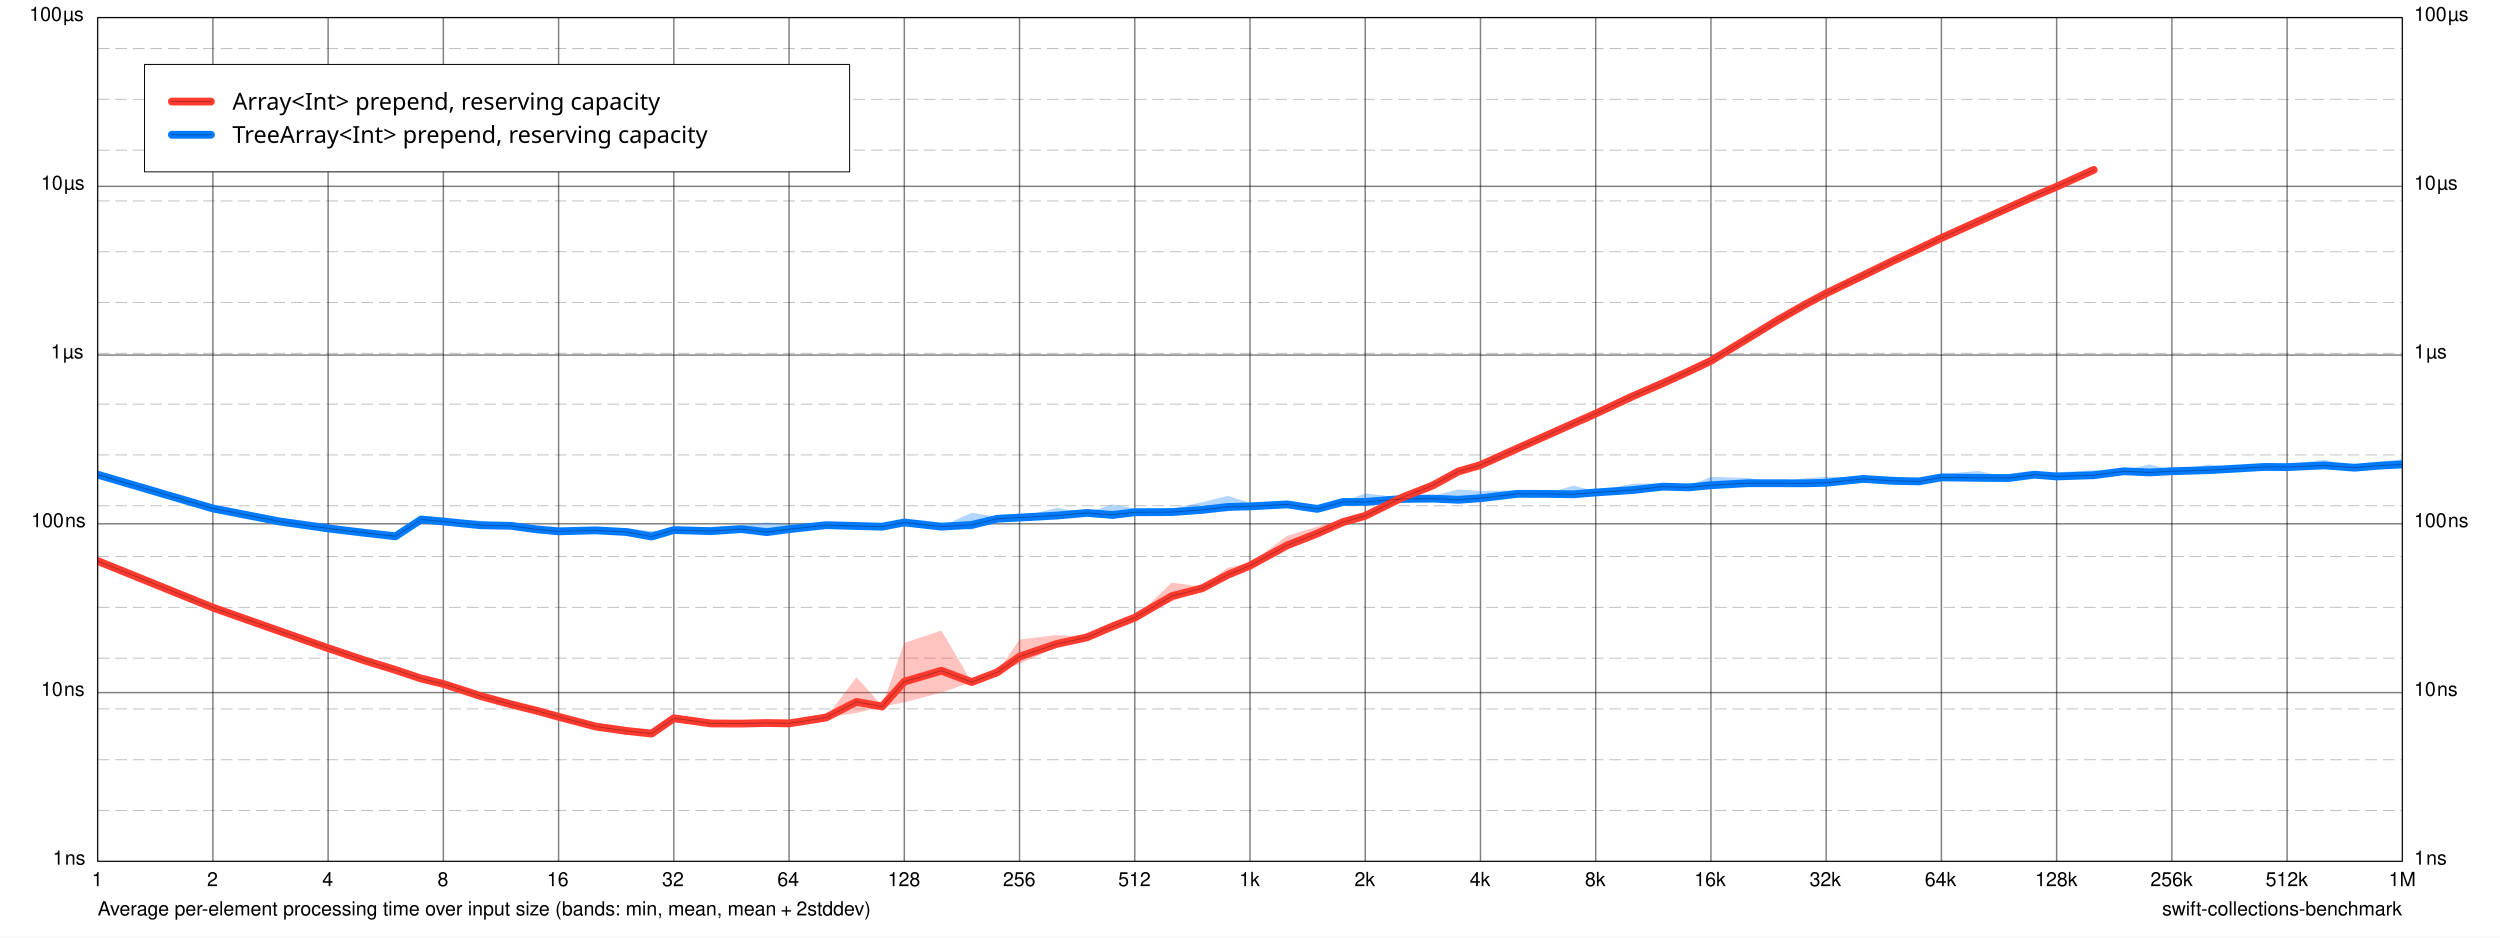
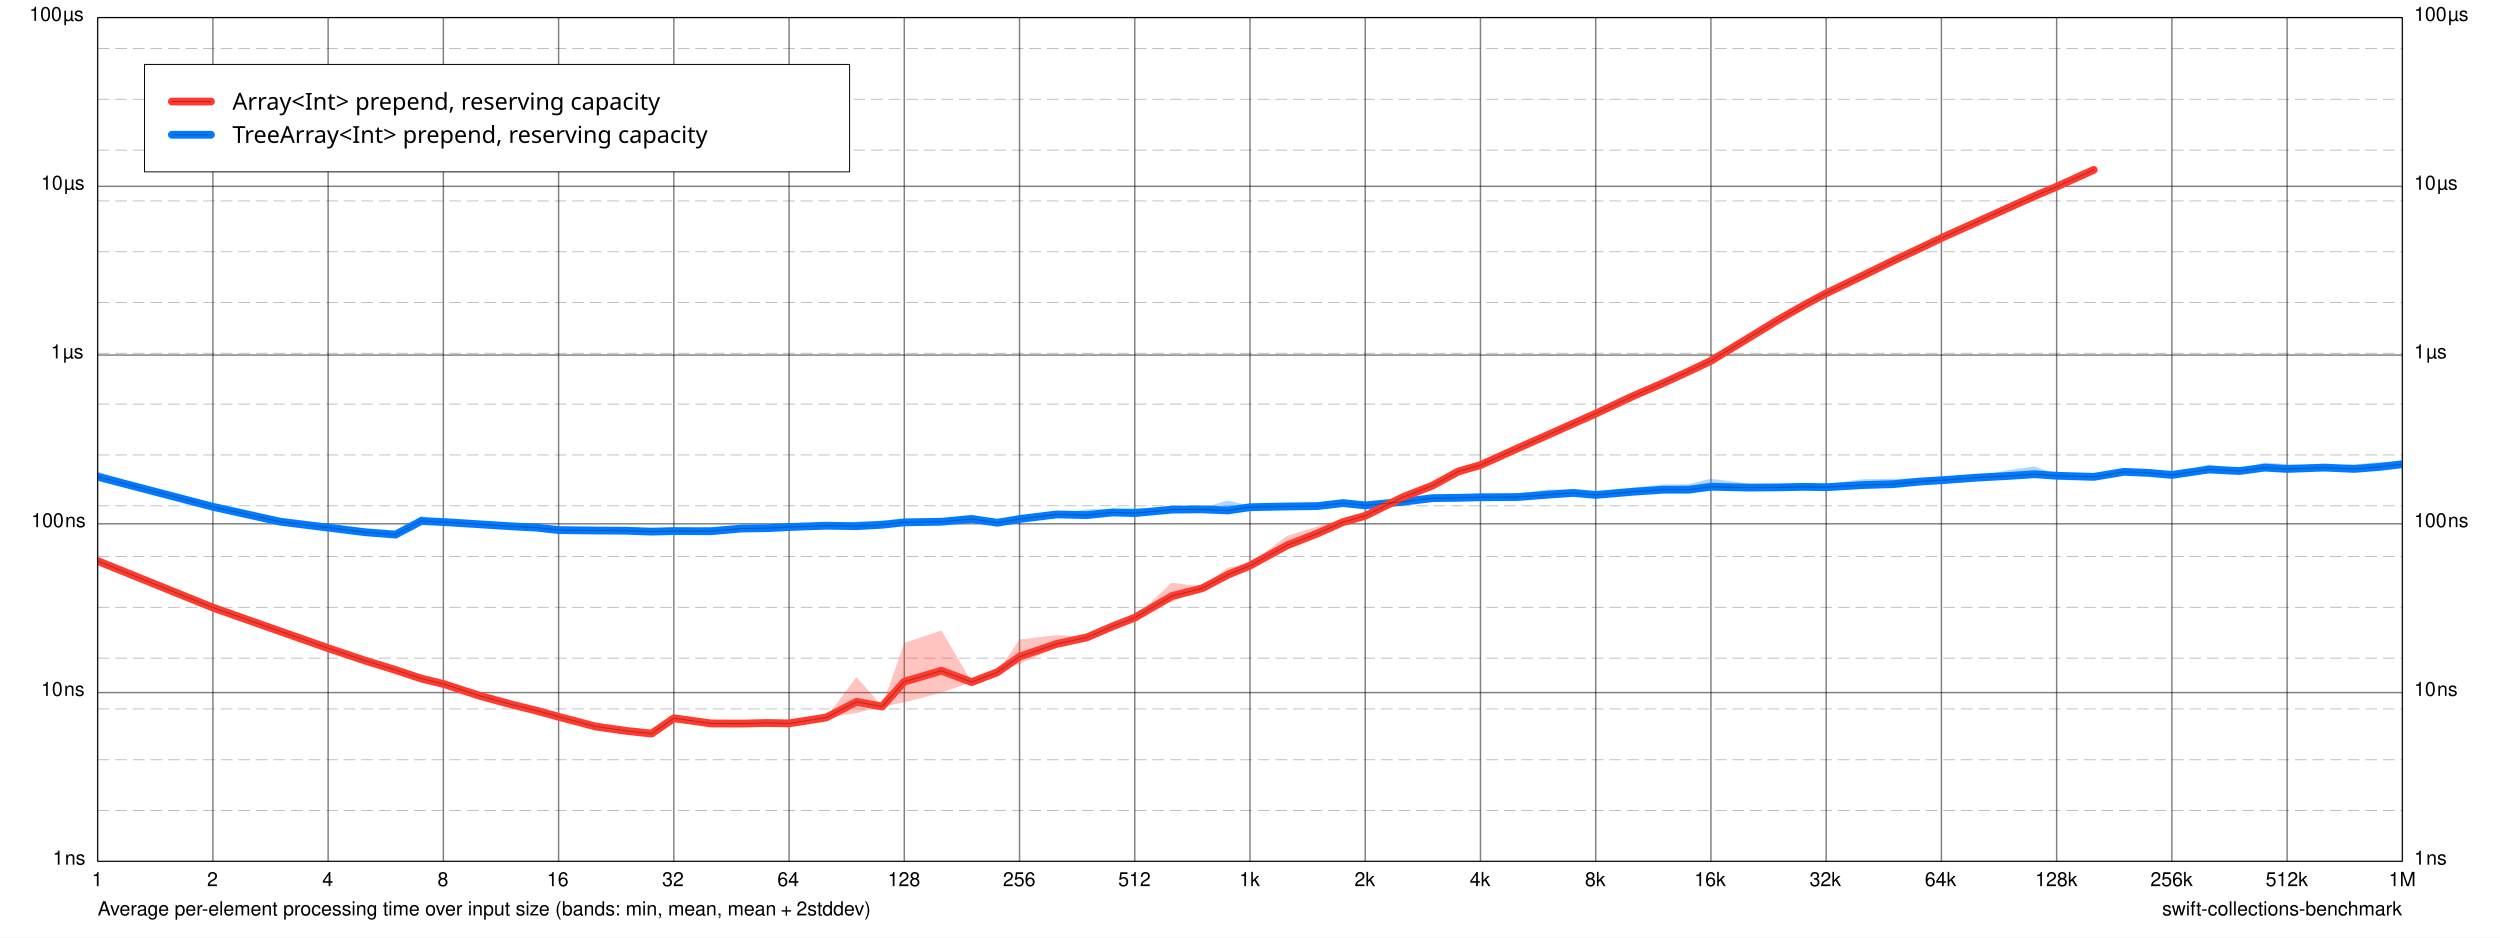
<svg xmlns="http://www.w3.org/2000/svg" xmlns:xlink="http://www.w3.org/1999/xlink" width="1280.0px" height="480.0px" viewBox="0.0 0.0 1280.0 480.0" version="1.1">
  <path d="M 0 0 L 0 480 L 1280 480 L 1280 0 z" fill="#FFFFFF" fill-opacity="1.0" stroke="none" />
  <text x="50" y="468.7" font-family="Helvetica" font-size="10" font-weight="normal" font-style="normal" fill="#000000" fill-opacity="1">Average per-element processing time over input size (bands: min, mean, mean + 2stddev)</text>
  <a xlink:href="https://github.com/apple/swift-collections-benchmark">
    <text x="1107" y="468.7" font-family="Helvetica" font-size="10" font-weight="normal" font-style="normal" fill="#000000" fill-opacity="1">swift-collections-benchmark</text>
  </a>
  <path d="M 50 9 L 50 441" fill="none" stroke-width="0.75" stroke="#000000" stroke-opacity="0.498" stroke-linecap="butt" stroke-linejoin="round" />
  <text x="47" y="453.7" font-family="Helvetica" font-size="10" font-weight="normal" font-style="normal" fill="#000000" fill-opacity="1">1</text>
  <path d="M 109 9 L 109 441" fill="none" stroke-width="0.75" stroke="#000000" stroke-opacity="0.498" stroke-linecap="butt" stroke-linejoin="round" />
  <text x="106" y="453.7" font-family="Helvetica" font-size="10" font-weight="normal" font-style="normal" fill="#000000" fill-opacity="1">2</text>
  <path d="M 168 9 L 168 441" fill="none" stroke-width="0.75" stroke="#000000" stroke-opacity="0.498" stroke-linecap="butt" stroke-linejoin="round" />
  <text x="165" y="453.7" font-family="Helvetica" font-size="10" font-weight="normal" font-style="normal" fill="#000000" fill-opacity="1">4</text>
  <path d="M 227 9 L 227 441" fill="none" stroke-width="0.75" stroke="#000000" stroke-opacity="0.498" stroke-linecap="butt" stroke-linejoin="round" />
  <text x="224" y="453.7" font-family="Helvetica" font-size="10" font-weight="normal" font-style="normal" fill="#000000" fill-opacity="1">8</text>
  <path d="M 286 9 L 286 441" fill="none" stroke-width="0.75" stroke="#000000" stroke-opacity="0.498" stroke-linecap="butt" stroke-linejoin="round" />
  <text x="280" y="453.7" font-family="Helvetica" font-size="10" font-weight="normal" font-style="normal" fill="#000000" fill-opacity="1">16</text>
  <path d="M 345 9 L 345 441" fill="none" stroke-width="0.75" stroke="#000000" stroke-opacity="0.498" stroke-linecap="butt" stroke-linejoin="round" />
  <text x="339" y="453.7" font-family="Helvetica" font-size="10" font-weight="normal" font-style="normal" fill="#000000" fill-opacity="1">32</text>
  <path d="M 404 9 L 404 441" fill="none" stroke-width="0.75" stroke="#000000" stroke-opacity="0.498" stroke-linecap="butt" stroke-linejoin="round" />
  <text x="398" y="453.7" font-family="Helvetica" font-size="10" font-weight="normal" font-style="normal" fill="#000000" fill-opacity="1">64</text>
  <path d="M 463 9 L 463 441" fill="none" stroke-width="0.75" stroke="#000000" stroke-opacity="0.498" stroke-linecap="butt" stroke-linejoin="round" />
  <text x="454.5" y="453.7" font-family="Helvetica" font-size="10" font-weight="normal" font-style="normal" fill="#000000" fill-opacity="1">128</text>
  <path d="M 522 9 L 522 441" fill="none" stroke-width="0.75" stroke="#000000" stroke-opacity="0.498" stroke-linecap="butt" stroke-linejoin="round" />
  <text x="513.5" y="453.7" font-family="Helvetica" font-size="10" font-weight="normal" font-style="normal" fill="#000000" fill-opacity="1">256</text>
  <path d="M 581 9 L 581 441" fill="none" stroke-width="0.75" stroke="#000000" stroke-opacity="0.498" stroke-linecap="butt" stroke-linejoin="round" />
  <text x="572.5" y="453.7" font-family="Helvetica" font-size="10" font-weight="normal" font-style="normal" fill="#000000" fill-opacity="1">512</text>
  <path d="M 640 9 L 640 441" fill="none" stroke-width="0.75" stroke="#000000" stroke-opacity="0.498" stroke-linecap="butt" stroke-linejoin="round" />
  <text x="634.5" y="453.7" font-family="Helvetica" font-size="10" font-weight="normal" font-style="normal" fill="#000000" fill-opacity="1">1k</text>
  <path d="M 699 9 L 699 441" fill="none" stroke-width="0.75" stroke="#000000" stroke-opacity="0.498" stroke-linecap="butt" stroke-linejoin="round" />
  <text x="693.5" y="453.7" font-family="Helvetica" font-size="10" font-weight="normal" font-style="normal" fill="#000000" fill-opacity="1">2k</text>
  <path d="M 758 9 L 758 441" fill="none" stroke-width="0.75" stroke="#000000" stroke-opacity="0.498" stroke-linecap="butt" stroke-linejoin="round" />
  <text x="752.5" y="453.7" font-family="Helvetica" font-size="10" font-weight="normal" font-style="normal" fill="#000000" fill-opacity="1">4k</text>
  <path d="M 817 9 L 817 441" fill="none" stroke-width="0.75" stroke="#000000" stroke-opacity="0.498" stroke-linecap="butt" stroke-linejoin="round" />
  <text x="811.5" y="453.7" font-family="Helvetica" font-size="10" font-weight="normal" font-style="normal" fill="#000000" fill-opacity="1">8k</text>
  <path d="M 876 9 L 876 441" fill="none" stroke-width="0.75" stroke="#000000" stroke-opacity="0.498" stroke-linecap="butt" stroke-linejoin="round" />
  <text x="867.5" y="453.7" font-family="Helvetica" font-size="10" font-weight="normal" font-style="normal" fill="#000000" fill-opacity="1">16k</text>
  <path d="M 935 9 L 935 441" fill="none" stroke-width="0.75" stroke="#000000" stroke-opacity="0.498" stroke-linecap="butt" stroke-linejoin="round" />
  <text x="926.5" y="453.7" font-family="Helvetica" font-size="10" font-weight="normal" font-style="normal" fill="#000000" fill-opacity="1">32k</text>
  <path d="M 994 9 L 994 441" fill="none" stroke-width="0.75" stroke="#000000" stroke-opacity="0.498" stroke-linecap="butt" stroke-linejoin="round" />
  <text x="985.5" y="453.7" font-family="Helvetica" font-size="10" font-weight="normal" font-style="normal" fill="#000000" fill-opacity="1">64k</text>
  <path d="M 1053 9 L 1053 441" fill="none" stroke-width="0.75" stroke="#000000" stroke-opacity="0.498" stroke-linecap="butt" stroke-linejoin="round" />
  <text x="1042" y="453.7" font-family="Helvetica" font-size="10" font-weight="normal" font-style="normal" fill="#000000" fill-opacity="1">128k</text>
  <path d="M 1112 9 L 1112 441" fill="none" stroke-width="0.75" stroke="#000000" stroke-opacity="0.498" stroke-linecap="butt" stroke-linejoin="round" />
  <text x="1101" y="453.7" font-family="Helvetica" font-size="10" font-weight="normal" font-style="normal" fill="#000000" fill-opacity="1">256k</text>
  <path d="M 1171 9 L 1171 441" fill="none" stroke-width="0.75" stroke="#000000" stroke-opacity="0.498" stroke-linecap="butt" stroke-linejoin="round" />
  <text x="1160" y="453.7" font-family="Helvetica" font-size="10" font-weight="normal" font-style="normal" fill="#000000" fill-opacity="1">512k</text>
  <path d="M 1230 9 L 1230 441" fill="none" stroke-width="0.75" stroke="#000000" stroke-opacity="0.498" stroke-linecap="butt" stroke-linejoin="round" />
  <text x="1223" y="453.7" font-family="Helvetica" font-size="10" font-weight="normal" font-style="normal" fill="#000000" fill-opacity="1">1M</text>
  <path d="M 50 441 L 1230 441" fill="none" stroke-width="0.75" stroke="#000000" stroke-opacity="0.498" stroke-linecap="butt" stroke-linejoin="round" />
  <text x="27" y="442.7" font-family="Helvetica" font-size="10" font-weight="normal" font-style="normal" fill="#000000" fill-opacity="1">1 ns</text>
  <text x="1236" y="442.7" font-family="Helvetica" font-size="10" font-weight="normal" font-style="normal" fill="#000000" fill-opacity="1">1 ns</text>
  <path d="M 50 354.6 L 1230 354.6" fill="none" stroke-width="0.75" stroke="#000000" stroke-opacity="0.498" stroke-linecap="butt" stroke-linejoin="round" />
  <text x="21" y="356.3" font-family="Helvetica" font-size="10" font-weight="normal" font-style="normal" fill="#000000" fill-opacity="1">10 ns</text>
  <text x="1236" y="356.3" font-family="Helvetica" font-size="10" font-weight="normal" font-style="normal" fill="#000000" fill-opacity="1">10 ns</text>
  <path d="M 50 268.2 L 1230 268.2" fill="none" stroke-width="0.75" stroke="#000000" stroke-opacity="0.498" stroke-linecap="butt" stroke-linejoin="round" />
  <text x="16" y="269.9" font-family="Helvetica" font-size="10" font-weight="normal" font-style="normal" fill="#000000" fill-opacity="1">100 ns</text>
  <text x="1236" y="269.9" font-family="Helvetica" font-size="10" font-weight="normal" font-style="normal" fill="#000000" fill-opacity="1">100 ns</text>
  <path d="M 50 181.8 L 1230 181.8" fill="none" stroke-width="0.75" stroke="#000000" stroke-opacity="0.498" stroke-linecap="butt" stroke-linejoin="round" />
  <text x="26" y="183.5" font-family="Helvetica" font-size="10" font-weight="normal" font-style="normal" fill="#000000" fill-opacity="1">1 µs</text>
  <text x="1236" y="183.5" font-family="Helvetica" font-size="10" font-weight="normal" font-style="normal" fill="#000000" fill-opacity="1">1 µs</text>
  <path d="M 50 95.4 L 1230 95.4" fill="none" stroke-width="0.75" stroke="#000000" stroke-opacity="0.498" stroke-linecap="butt" stroke-linejoin="round" />
  <text x="21" y="97.1" font-family="Helvetica" font-size="10" font-weight="normal" font-style="normal" fill="#000000" fill-opacity="1">10 µs</text>
  <text x="1236" y="97.1" font-family="Helvetica" font-size="10" font-weight="normal" font-style="normal" fill="#000000" fill-opacity="1">10 µs</text>
  <path d="M 50 9 L 1230 9" fill="none" stroke-width="0.75" stroke="#000000" stroke-opacity="0.498" stroke-linecap="butt" stroke-linejoin="round" />
  <text x="15" y="10.7" font-family="Helvetica" font-size="10" font-weight="normal" font-style="normal" fill="#000000" fill-opacity="1">100 µs</text>
  <text x="1236" y="10.7" font-family="Helvetica" font-size="10" font-weight="normal" font-style="normal" fill="#000000" fill-opacity="1">100 µs</text>
  <path d="M 50 414.99 L 1230 414.99" fill="none" stroke-width="0.5" stroke="#000000" stroke-opacity="0.259" stroke-linecap="butt" stroke-linejoin="round" stroke-dasharray="6 3" stroke-dashoffset="0" />
  <path d="M 50 388.98 L 1230 388.98" fill="none" stroke-width="0.5" stroke="#000000" stroke-opacity="0.259" stroke-linecap="butt" stroke-linejoin="round" stroke-dasharray="6 3" stroke-dashoffset="0" />
  <path d="M 50 362.97 L 1230 362.97" fill="none" stroke-width="0.5" stroke="#000000" stroke-opacity="0.259" stroke-linecap="butt" stroke-linejoin="round" stroke-dasharray="6 3" stroke-dashoffset="0" />
  <path d="M 50 336.96 L 1230 336.96" fill="none" stroke-width="0.5" stroke="#000000" stroke-opacity="0.259" stroke-linecap="butt" stroke-linejoin="round" stroke-dasharray="6 3" stroke-dashoffset="0" />
  <path d="M 50 310.96 L 1230 310.96" fill="none" stroke-width="0.5" stroke="#000000" stroke-opacity="0.259" stroke-linecap="butt" stroke-linejoin="round" stroke-dasharray="6 3" stroke-dashoffset="0" />
  <path d="M 50 284.95 L 1230 284.95" fill="none" stroke-width="0.5" stroke="#000000" stroke-opacity="0.259" stroke-linecap="butt" stroke-linejoin="round" stroke-dasharray="6 3" stroke-dashoffset="0" />
  <path d="M 50 258.94 L 1230 258.94" fill="none" stroke-width="0.5" stroke="#000000" stroke-opacity="0.259" stroke-linecap="butt" stroke-linejoin="round" stroke-dasharray="6 3" stroke-dashoffset="0" />
  <path d="M 50 232.93 L 1230 232.93" fill="none" stroke-width="0.5" stroke="#000000" stroke-opacity="0.259" stroke-linecap="butt" stroke-linejoin="round" stroke-dasharray="6 3" stroke-dashoffset="0" />
  <path d="M 50 206.92 L 1230 206.92" fill="none" stroke-width="0.5" stroke="#000000" stroke-opacity="0.259" stroke-linecap="butt" stroke-linejoin="round" stroke-dasharray="6 3" stroke-dashoffset="0" />
  <path d="M 50 180.91 L 1230 180.91" fill="none" stroke-width="0.5" stroke="#000000" stroke-opacity="0.259" stroke-linecap="butt" stroke-linejoin="round" stroke-dasharray="6 3" stroke-dashoffset="0" />
  <path d="M 50 154.9 L 1230 154.9" fill="none" stroke-width="0.5" stroke="#000000" stroke-opacity="0.259" stroke-linecap="butt" stroke-linejoin="round" stroke-dasharray="6 3" stroke-dashoffset="0" />
  <path d="M 50 128.89 L 1230 128.89" fill="none" stroke-width="0.5" stroke="#000000" stroke-opacity="0.259" stroke-linecap="butt" stroke-linejoin="round" stroke-dasharray="6 3" stroke-dashoffset="0" />
  <path d="M 50 102.88 L 1230 102.88" fill="none" stroke-width="0.5" stroke="#000000" stroke-opacity="0.259" stroke-linecap="butt" stroke-linejoin="round" stroke-dasharray="6 3" stroke-dashoffset="0" />
  <path d="M 50 76.874 L 1230 76.874" fill="none" stroke-width="0.5" stroke="#000000" stroke-opacity="0.259" stroke-linecap="butt" stroke-linejoin="round" stroke-dasharray="6 3" stroke-dashoffset="0" />
  <path d="M 50 50.865 L 1230 50.865" fill="none" stroke-width="0.5" stroke="#000000" stroke-opacity="0.259" stroke-linecap="butt" stroke-linejoin="round" stroke-dasharray="6 3" stroke-dashoffset="0" />
  <path d="M 50 24.856 L 1230 24.856" fill="none" stroke-width="0.5" stroke="#000000" stroke-opacity="0.259" stroke-linecap="butt" stroke-linejoin="round" stroke-dasharray="6 3" stroke-dashoffset="0" />
  <path d="M 74 33 L 74 88 L 435 88 L 435 33 z" fill="#FFFFFF" fill-opacity="1.0" stroke="none" />
  <clipPath id="clip-0">
    <path d="M 50 9 L 50 441 L 1230 441 L 1230 9 z" />
  </clipPath>
  <g clip-path="url(#clip-0)">
-     <path d="M 50 242.46L 109 258.92L 143.51 264.98L 168 268.33L 186.99 271.6L 202.51 274.11L 215.63 265.42L 227 266.55L 245.99 266.53L 261.51 269.14L 274.63 270.46L 286 270.12L 304.99 271.35L 320.51 270.3L 333.63 271.99L 345 271.03L 363.99 269.76L 379.51 268.79L 392.63 267.44L 404 268.26L 422.99 268.12L 438.51 267.62L 451.63 268.25L 463 267.35L 481.99 269.5L 497.51 262.53L 510.63 264.64L 522 264.93L 540.99 260.02L 556.51 262.51L 569.63 258.23L 581 260.3L 599.99 260.35L 615.51 257.16L 628.63 253.87L 640 257.44L 658.99 256.94L 674.51 259.85L 687.63 256.76L 699 252.6L 717.99 254.81L 733.51 253.9L 746.63 250.61L 758 251.36L 776.99 251.12L 792.51 252.44L 805.63 248.65L 817 251.51L 835.99 247.64L 851.51 247.55L 864.63 248.98L 876 244.12L 894.99 244.72L 910.51 246.95L 923.63 244.87L 935 244.12L 953.99 244.5L 969.51 244.03L 982.63 245.29L 994 242.66L 1013 241.13L 1028.5 244.53L 1041.6 242.62L 1053 241.83L 1072 240.78L 1087.5 240.89L 1100.6 237.72L 1112 240.86L 1131 237.84L 1146.5 239.79L 1159.6 238.06L 1171 237.61L 1190 235.48L 1205.5 238.75L 1218.6 236.53L 1230 235.04L 1230 238.81L 1218.6 239.06L 1205.5 239.73L 1190 239.34L 1171 239.73L 1159.6 239.43L 1146.5 239.85L 1131 241.8L 1112 241.41L 1100.6 243.48L 1087.5 241.43L 1072 244.24L 1053 244.71L 1041.6 243.17L 1028.5 244.83L 1013 245.99L 994 245.07L 982.63 246.89L 969.51 247.02L 953.99 245.45L 935 248.31L 923.63 248.42L 910.51 247.58L 894.99 248.4L 876 250.1L 864.63 249.75L 851.51 249.75L 835.99 252.13L 817 252.36L 805.63 254.8L 792.51 253.02L 776.99 253.48L 758 256.5L 746.63 257.94L 733.51 255.81L 717.99 255.64L 699 258.7L 687.63 257.08L 674.51 260.82L 658.99 258.72L 640 259.95L 628.63 261.79L 615.51 262.56L 599.99 262.86L 581 263.01L 569.63 265.77L 556.51 262.66L 540.99 265.47L 522 265.03L 510.63 265.95L 497.51 271.24L 481.99 269.7L 463 267.54L 451.63 270.18L 438.51 269.93L 422.99 269.14L 404 271.95L 392.63 274.38L 379.51 271.68L 363.99 272.76L 345 271.51L 333.63 275.71L 320.51 273.14L 304.99 271.6L 286 272.76L 274.63 271.21L 261.51 269.25L 245.99 269.81L 227 267.16L 215.63 266.18L 202.51 274.76L 186.99 273.29L 168 271.38L 143.51 267.84L 109 260.84L 50 243.22" fill="#007AFF" fill-opacity="0.302" stroke="none" />
+     <path d="M 50 241.49L 109 259.4L 143.51 265.17L 168 270.09L 186.99 272.09L 202.51 273.58L 215.63 264.04L 227 267.15L 245.99 268.42L 261.51 269.31L 274.63 269.48L 286 270.96L 304.99 271.6L 320.51 271.65L 333.63 271.65L 345 271.85L 363.99 269.89L 379.51 270.57L 392.63 270.28L 404 269.58L 422.99 269.06L 438.51 267.01L 451.63 266.57L 463 267.36L 481.99 266.06L 497.51 265.62L 510.63 265.66L 522 264.47L 540.99 263.15L 556.51 260.77L 569.63 260.5L 581 260.15L 599.99 260.2L 615.51 260.11L 628.63 256.21L 640 259.08L 658.99 258.11L 674.51 258.09L 687.63 257.31L 699 257.54L 717.99 254.8L 733.51 254.33L 746.63 253.8L 758 254.4L 776.99 252.92L 792.51 250.61L 805.63 250.62L 817 251.77L 835.99 249.7L 851.51 248.02L 864.63 247.93L 876 245.09L 894.99 247.57L 910.51 249.09L 923.63 247.56L 935 247.85L 953.99 245.34L 969.51 245.12L 982.63 244.98L 994 245.18L 1013 243.82L 1028.5 240.62L 1041.6 238.81L 1053 242.9L 1072 243.17L 1087.5 241.16L 1100.6 240.57L 1112 242.77L 1131 237.82L 1146.5 240.22L 1159.6 236.79L 1171 237.72L 1190 238.43L 1205.5 237.74L 1218.6 236.63L 1230 236.83L 1230 237.97L 1218.6 239.92L 1205.5 240.96L 1190 239.75L 1171 240.98L 1159.6 240.4L 1146.5 241.51L 1131 241.33L 1112 243.3L 1100.6 242.72L 1087.5 241.73L 1072 244.5L 1053 243.82L 1041.6 244.32L 1028.5 244.81L 1013 244.75L 994 246.15L 982.63 247.16L 969.51 248.9L 953.99 249.47L 935 250.03L 923.63 249.89L 910.51 249.69L 894.99 250.41L 876 250.78L 864.63 251.75L 851.51 251.74L 835.99 252.56L 817 254L 805.63 253.02L 792.51 254.25L 776.99 255.07L 758 254.67L 746.63 255.28L 733.51 255.29L 717.99 257.73L 699 259.2L 687.63 257.69L 674.51 259.47L 658.99 259.76L 640 259.91L 628.63 263.35L 615.51 261.04L 599.99 261.18L 581 263.66L 569.63 263.06L 556.51 264.84L 540.99 263.48L 522 266.2L 510.63 268.38L 497.51 265.71L 481.99 267.52L 463 267.49L 451.63 269.45L 438.51 270.28L 422.99 269.2L 404 269.93L 392.63 270.48L 379.51 270.64L 363.99 272.76L 345 271.92L 333.63 272.4L 320.51 271.74L 304.99 271.64L 286 271.55L 274.63 270.37L 261.51 269.51L 245.99 268.48L 227 267.33L 215.63 267.77L 202.51 273.75L 186.99 272.67L 168 270.17L 143.51 267.84L 109 259.52L 50 245.03" fill="#007AFF" fill-opacity="0.302" stroke="none" />
    <path d="M 50 286.88L 109 311.1L 143.51 323.26L 168 331.86L 186.99 336.85L 202.51 341.44L 215.63 347.15L 227 350.18L 245.99 356.36L 261.51 360.38L 274.63 363.66L 286 366.99L 304.99 371.99L 320.51 374.06L 333.63 375.6L 345 367.75L 363.99 368.44L 379.51 369.44L 392.63 369.99L 404 369.95L 422.99 367.22L 438.51 346.73L 451.63 361.38L 463 329.22L 481.99 322.82L 497.51 349.18L 510.63 344.15L 522 327.43L 540.99 325.16L 556.51 326.15L 569.63 320.22L 581 316.18L 599.99 298.29L 615.51 300.49L 628.63 290.63L 640 288.47L 658.99 274.33L 674.51 269.62L 687.63 265.62L 699 262.87L 717.99 254.65L 733.51 247.84L 746.63 240.15L 758 238.02L 776.99 229.54L 792.51 222.61L 805.63 216.78L 817 211.73L 835.99 201.67L 851.51 195.51L 864.63 189.49L 876 183L 894.99 172.82L 910.51 163.64L 923.63 156.01L 935 149.97L 953.99 140.82L 969.51 133.4L 982.63 126.77L 994 121.1L 1013 112.88L 1028.5 105.92L 1041.6 99.698L 1053 95.359L 1072 86.23L 1072 87.243L 1053 95.653L 1041.6 100.69L 1028.5 106.44L 1013 113.45L 994 122.12L 982.63 127.48L 969.51 133.42L 953.99 141.05L 935 150.26L 923.63 156.33L 910.51 163.74L 894.99 173.32L 876 185.38L 864.63 190.38L 851.51 196.38L 835.99 203.28L 817 211.75L 805.63 216.81L 792.51 222.7L 776.99 229.56L 758 238.16L 746.63 241.85L 733.51 248.86L 717.99 254.69L 699 264.55L 687.63 267.9L 674.51 274.44L 658.99 281.11L 640 290.01L 628.63 295.68L 615.51 301.45L 599.99 307.99L 581 316.26L 569.63 320.89L 556.51 326.4L 540.99 331.43L 522 339.87L 510.63 344.22L 497.51 349.24L 481.99 354.61L 463 359.58L 451.63 361.86L 438.51 365.07L 422.99 367.43L 404 370.52L 392.63 370.24L 379.51 370.85L 363.99 371.13L 345 367.75L 333.63 375.6L 320.51 374.27L 304.99 371.99L 286 366.99L 274.63 363.93L 261.51 360.67L 245.99 356.36L 227 350.18L 215.63 347.5L 202.51 343.61L 186.99 338.77L 168 331.86L 143.51 323.26L 109 311.1L 50 287.37" fill="#FF3B30" fill-opacity="0.302" stroke="none" />
-     <path d="M 50 243.02L 109 260.33L 143.51 267.07L 168 270.56L 186.99 272.84L 202.51 274.59L 215.63 265.98L 227 267L 245.99 268.92L 261.51 269.22L 274.63 271.01L 286 272.05L 304.99 271.54L 320.51 272.38L 333.63 274.7L 345 271.39L 363.99 271.95L 379.51 270.9L 392.63 272.44L 404 270.95L 422.99 268.87L 438.51 269.31L 451.63 269.67L 463 267.49L 481.99 269.65L 497.51 268.76L 510.63 265.6L 522 265L 540.99 263.97L 556.51 262.62L 569.63 263.65L 581 262.28L 599.99 262.19L 615.51 261.08L 628.63 259.55L 640 259.28L 658.99 258.25L 674.51 260.56L 687.63 257L 699 257.01L 717.99 255.43L 733.51 255.3L 746.63 255.88L 758 255.09L 776.99 252.85L 792.51 252.87L 805.63 253.09L 817 252.14L 835.99 250.9L 851.51 249.16L 864.63 249.55L 876 248.44L 894.99 247.41L 910.51 247.42L 923.63 247.46L 935 247.17L 953.99 245.2L 969.51 246.22L 982.63 246.46L 994 244.42L 1013 244.66L 1028.5 244.75L 1041.6 243.03L 1053 243.94L 1072 243.31L 1087.5 241.29L 1100.6 241.89L 1112 241.27L 1131 240.72L 1146.5 239.83L 1159.6 239.07L 1171 239.16L 1190 238.29L 1205.5 239.47L 1218.6 238.38L 1230 237.79" fill="none" stroke-width="4" stroke="#007AFF" stroke-opacity="1" stroke-linecap="round" stroke-linejoin="round" />
+     <path d="M 50 244.08L 109 259.48L 143.51 267.12L 168 270.14L 186.99 272.51L 202.51 273.71L 215.63 266.76L 227 267.28L 245.99 268.47L 261.51 269.46L 274.63 270.14L 286 271.4L 304.99 271.63L 320.51 271.72L 333.63 272.2L 345 271.9L 363.99 271.99L 379.51 270.62L 392.63 270.43L 404 269.84L 422.99 269.16L 438.51 269.4L 451.63 268.68L 463 267.45L 481.99 267.13L 497.51 265.69L 510.63 267.65L 522 265.74L 540.99 263.39L 556.51 263.73L 569.63 262.37L 581 262.71L 599.99 260.93L 615.51 260.79L 628.63 261.35L 640 259.69L 658.99 259.32L 674.51 259.11L 687.63 257.59L 699 258.76L 717.99 256.94L 733.51 255.04L 746.63 254.89L 758 254.6L 776.99 254.49L 792.51 253.27L 805.63 252.38L 817 253.4L 835.99 251.79L 851.51 250.73L 864.63 250.71L 876 249.21L 894.99 249.64L 910.51 249.53L 923.63 249.26L 935 249.45L 953.99 248.34L 969.51 247.87L 982.63 246.58L 994 245.89L 1013 244.5L 1028.5 243.67L 1041.6 242.8L 1053 243.58L 1072 244.15L 1087.5 241.58L 1100.6 242.15L 1112 243.16L 1131 240.38L 1146.5 241.17L 1159.6 239.42L 1171 240.1L 1190 239.4L 1205.5 240.09L 1218.6 239.03L 1230 237.67" fill="none" stroke-width="4" stroke="#007AFF" stroke-opacity="1" stroke-linecap="round" stroke-linejoin="round" />
    <path d="M 50 287.24L 109 311.1L 143.51 323.26L 168 331.86L 186.99 338.25L 202.51 343.03L 215.63 347.41L 227 350.18L 245.99 356.36L 261.51 360.59L 274.63 363.86L 286 366.99L 304.99 371.99L 320.51 374.21L 333.63 375.6L 345 367.75L 363.99 370.41L 379.51 370.48L 392.63 370.17L 404 370.37L 422.99 367.37L 438.51 359.35L 451.63 361.74L 463 349.01L 481.99 343.4L 497.51 349.23L 510.63 344.2L 522 336.2L 540.99 329.69L 556.51 326.33L 569.63 320.71L 581 316.24L 599.99 305.2L 615.51 301.2L 628.63 294.29L 640 289.6L 658.99 279.22L 674.51 273.12L 687.63 267.29L 699 264.11L 717.99 254.68L 733.51 248.59L 746.63 241.4L 758 238.12L 776.99 229.56L 792.51 222.67L 805.63 216.81L 817 211.75L 835.99 202.85L 851.51 196.15L 864.63 190.14L 876 184.75L 894.99 173.19L 910.51 163.72L 923.63 156.24L 935 150.18L 953.99 140.99L 969.51 133.41L 982.63 127.3L 994 121.85L 1013 113.3L 1028.5 106.3L 1041.6 100.43L 1053 95.576L 1072 86.976" fill="none" stroke-width="4" stroke="#FF3B30" stroke-opacity="1" stroke-linecap="round" stroke-linejoin="round" />
-     <path d="M 50 243.02L 109 260.33L 143.51 267.07L 168 270.56L 186.99 272.84L 202.51 274.59L 215.63 265.98L 227 267L 245.99 268.92L 261.51 269.22L 274.63 271.01L 286 272.05L 304.99 271.54L 320.51 272.38L 333.63 274.7L 345 271.39L 363.99 271.95L 379.51 270.9L 392.63 272.44L 404 270.95L 422.99 268.87L 438.51 269.31L 451.63 269.67L 463 267.49L 481.99 269.65L 497.51 268.76L 510.63 265.6L 522 265L 540.99 263.97L 556.51 262.62L 569.63 263.65L 581 262.28L 599.99 262.19L 615.51 261.08L 628.63 259.55L 640 259.28L 658.99 258.25L 674.51 260.56L 687.63 257L 699 257.01L 717.99 255.43L 733.51 255.3L 746.63 255.88L 758 255.09L 776.99 252.85L 792.51 252.87L 805.63 253.09L 817 252.14L 835.99 250.9L 851.51 249.16L 864.63 249.55L 876 248.44L 894.99 247.41L 910.51 247.42L 923.63 247.46L 935 247.17L 953.99 245.2L 969.51 246.22L 982.63 246.46L 994 244.42L 1013 244.66L 1028.5 244.75L 1041.6 243.03L 1053 243.94L 1072 243.31L 1087.5 241.29L 1100.6 241.89L 1112 241.27L 1131 240.72L 1146.5 239.83L 1159.6 239.07L 1171 239.16L 1190 238.29L 1205.5 239.47L 1218.6 238.38L 1230 237.79" fill="none" stroke-width="0.5" stroke="#000000" stroke-opacity="0.302" stroke-linecap="round" stroke-linejoin="round" />
+     <path d="M 50 244.08L 109 259.48L 143.51 267.12L 168 270.14L 186.99 272.51L 202.51 273.71L 215.63 266.76L 227 267.28L 245.99 268.47L 261.51 269.46L 274.63 270.14L 286 271.4L 304.99 271.63L 320.51 271.72L 333.63 272.2L 345 271.9L 363.99 271.99L 379.51 270.62L 392.63 270.43L 404 269.84L 422.99 269.16L 438.51 269.4L 451.63 268.68L 463 267.45L 481.99 267.13L 497.51 265.69L 510.63 267.65L 522 265.74L 540.99 263.39L 556.51 263.73L 569.63 262.37L 581 262.71L 599.99 260.93L 615.51 260.79L 628.63 261.35L 640 259.69L 658.99 259.32L 674.51 259.11L 687.63 257.59L 699 258.76L 717.99 256.94L 733.51 255.04L 746.63 254.89L 758 254.6L 776.99 254.49L 792.51 253.27L 805.63 252.38L 817 253.4L 835.99 251.79L 851.51 250.73L 864.63 250.71L 876 249.21L 894.99 249.64L 910.51 249.53L 923.63 249.26L 935 249.45L 953.99 248.34L 969.51 247.87L 982.63 246.58L 994 245.89L 1013 244.5L 1028.5 243.67L 1041.6 242.8L 1053 243.58L 1072 244.15L 1087.5 241.58L 1100.6 242.15L 1112 243.16L 1131 240.38L 1146.5 241.17L 1159.6 239.42L 1171 240.1L 1190 239.4L 1205.5 240.09L 1218.6 239.03L 1230 237.67" fill="none" stroke-width="0.5" stroke="#000000" stroke-opacity="0.302" stroke-linecap="round" stroke-linejoin="round" />
    <path d="M 50 287.24L 109 311.1L 143.51 323.26L 168 331.86L 186.99 338.25L 202.51 343.03L 215.63 347.41L 227 350.18L 245.99 356.36L 261.51 360.59L 274.63 363.86L 286 366.99L 304.99 371.99L 320.51 374.21L 333.63 375.6L 345 367.75L 363.99 370.41L 379.51 370.48L 392.63 370.17L 404 370.37L 422.99 367.37L 438.51 359.35L 451.63 361.74L 463 349.01L 481.99 343.4L 497.51 349.23L 510.63 344.2L 522 336.2L 540.99 329.69L 556.51 326.33L 569.63 320.71L 581 316.24L 599.99 305.2L 615.51 301.2L 628.63 294.29L 640 289.6L 658.99 279.22L 674.51 273.12L 687.63 267.29L 699 264.11L 717.99 254.68L 733.51 248.59L 746.63 241.4L 758 238.12L 776.99 229.56L 792.51 222.67L 805.63 216.81L 817 211.75L 835.99 202.85L 851.51 196.15L 864.63 190.14L 876 184.75L 894.99 173.19L 910.51 163.72L 923.63 156.24L 935 150.18L 953.99 140.99L 969.51 133.41L 982.63 127.3L 994 121.85L 1013 113.3L 1028.5 106.3L 1041.6 100.43L 1053 95.576L 1072 86.976" fill="none" stroke-width="0.5" stroke="#000000" stroke-opacity="0.302" stroke-linecap="round" stroke-linejoin="round" />
  </g>
  <path d="M 74 33 L 74 88 L 435 88 L 435 33 z" fill="#FFFFFF" fill-opacity="0.702" stroke-width="0.5" stroke="#000000" stroke-opacity="1" stroke-linecap="round" stroke-linejoin="round" />
  <path d="M 88 52 L 108 52" fill="none" stroke-width="4" stroke="#FF3B30" stroke-opacity="1" stroke-linecap="round" stroke-linejoin="round" />
  <path d="M 88 52 L 108 52" fill="none" stroke-width="0.5" stroke="#000000" stroke-opacity="0.302" stroke-linecap="round" stroke-linejoin="round" />
  <text x="119" y="56.17" font-family="Menlo" font-size="12" font-weight="normal" font-style="normal" fill="#000000" fill-opacity="1">Array&lt;Int&gt; prepend, reserving capacity</text>
  <path d="M 88 69 L 108 69" fill="none" stroke-width="4" stroke="#007AFF" stroke-opacity="1" stroke-linecap="round" stroke-linejoin="round" />
  <path d="M 88 69 L 108 69" fill="none" stroke-width="0.5" stroke="#000000" stroke-opacity="0.302" stroke-linecap="round" stroke-linejoin="round" />
  <text x="119" y="73.17" font-family="Menlo" font-size="12" font-weight="normal" font-style="normal" fill="#000000" fill-opacity="1">TreeArray&lt;Int&gt; prepend, reserving capacity</text>
  <path d="M 50 9 L 50 441 L 1230 441 L 1230 9 z" fill="none" stroke-width="0.5" stroke="#000000" stroke-opacity="1" stroke-linecap="round" stroke-linejoin="round" />
</svg>
